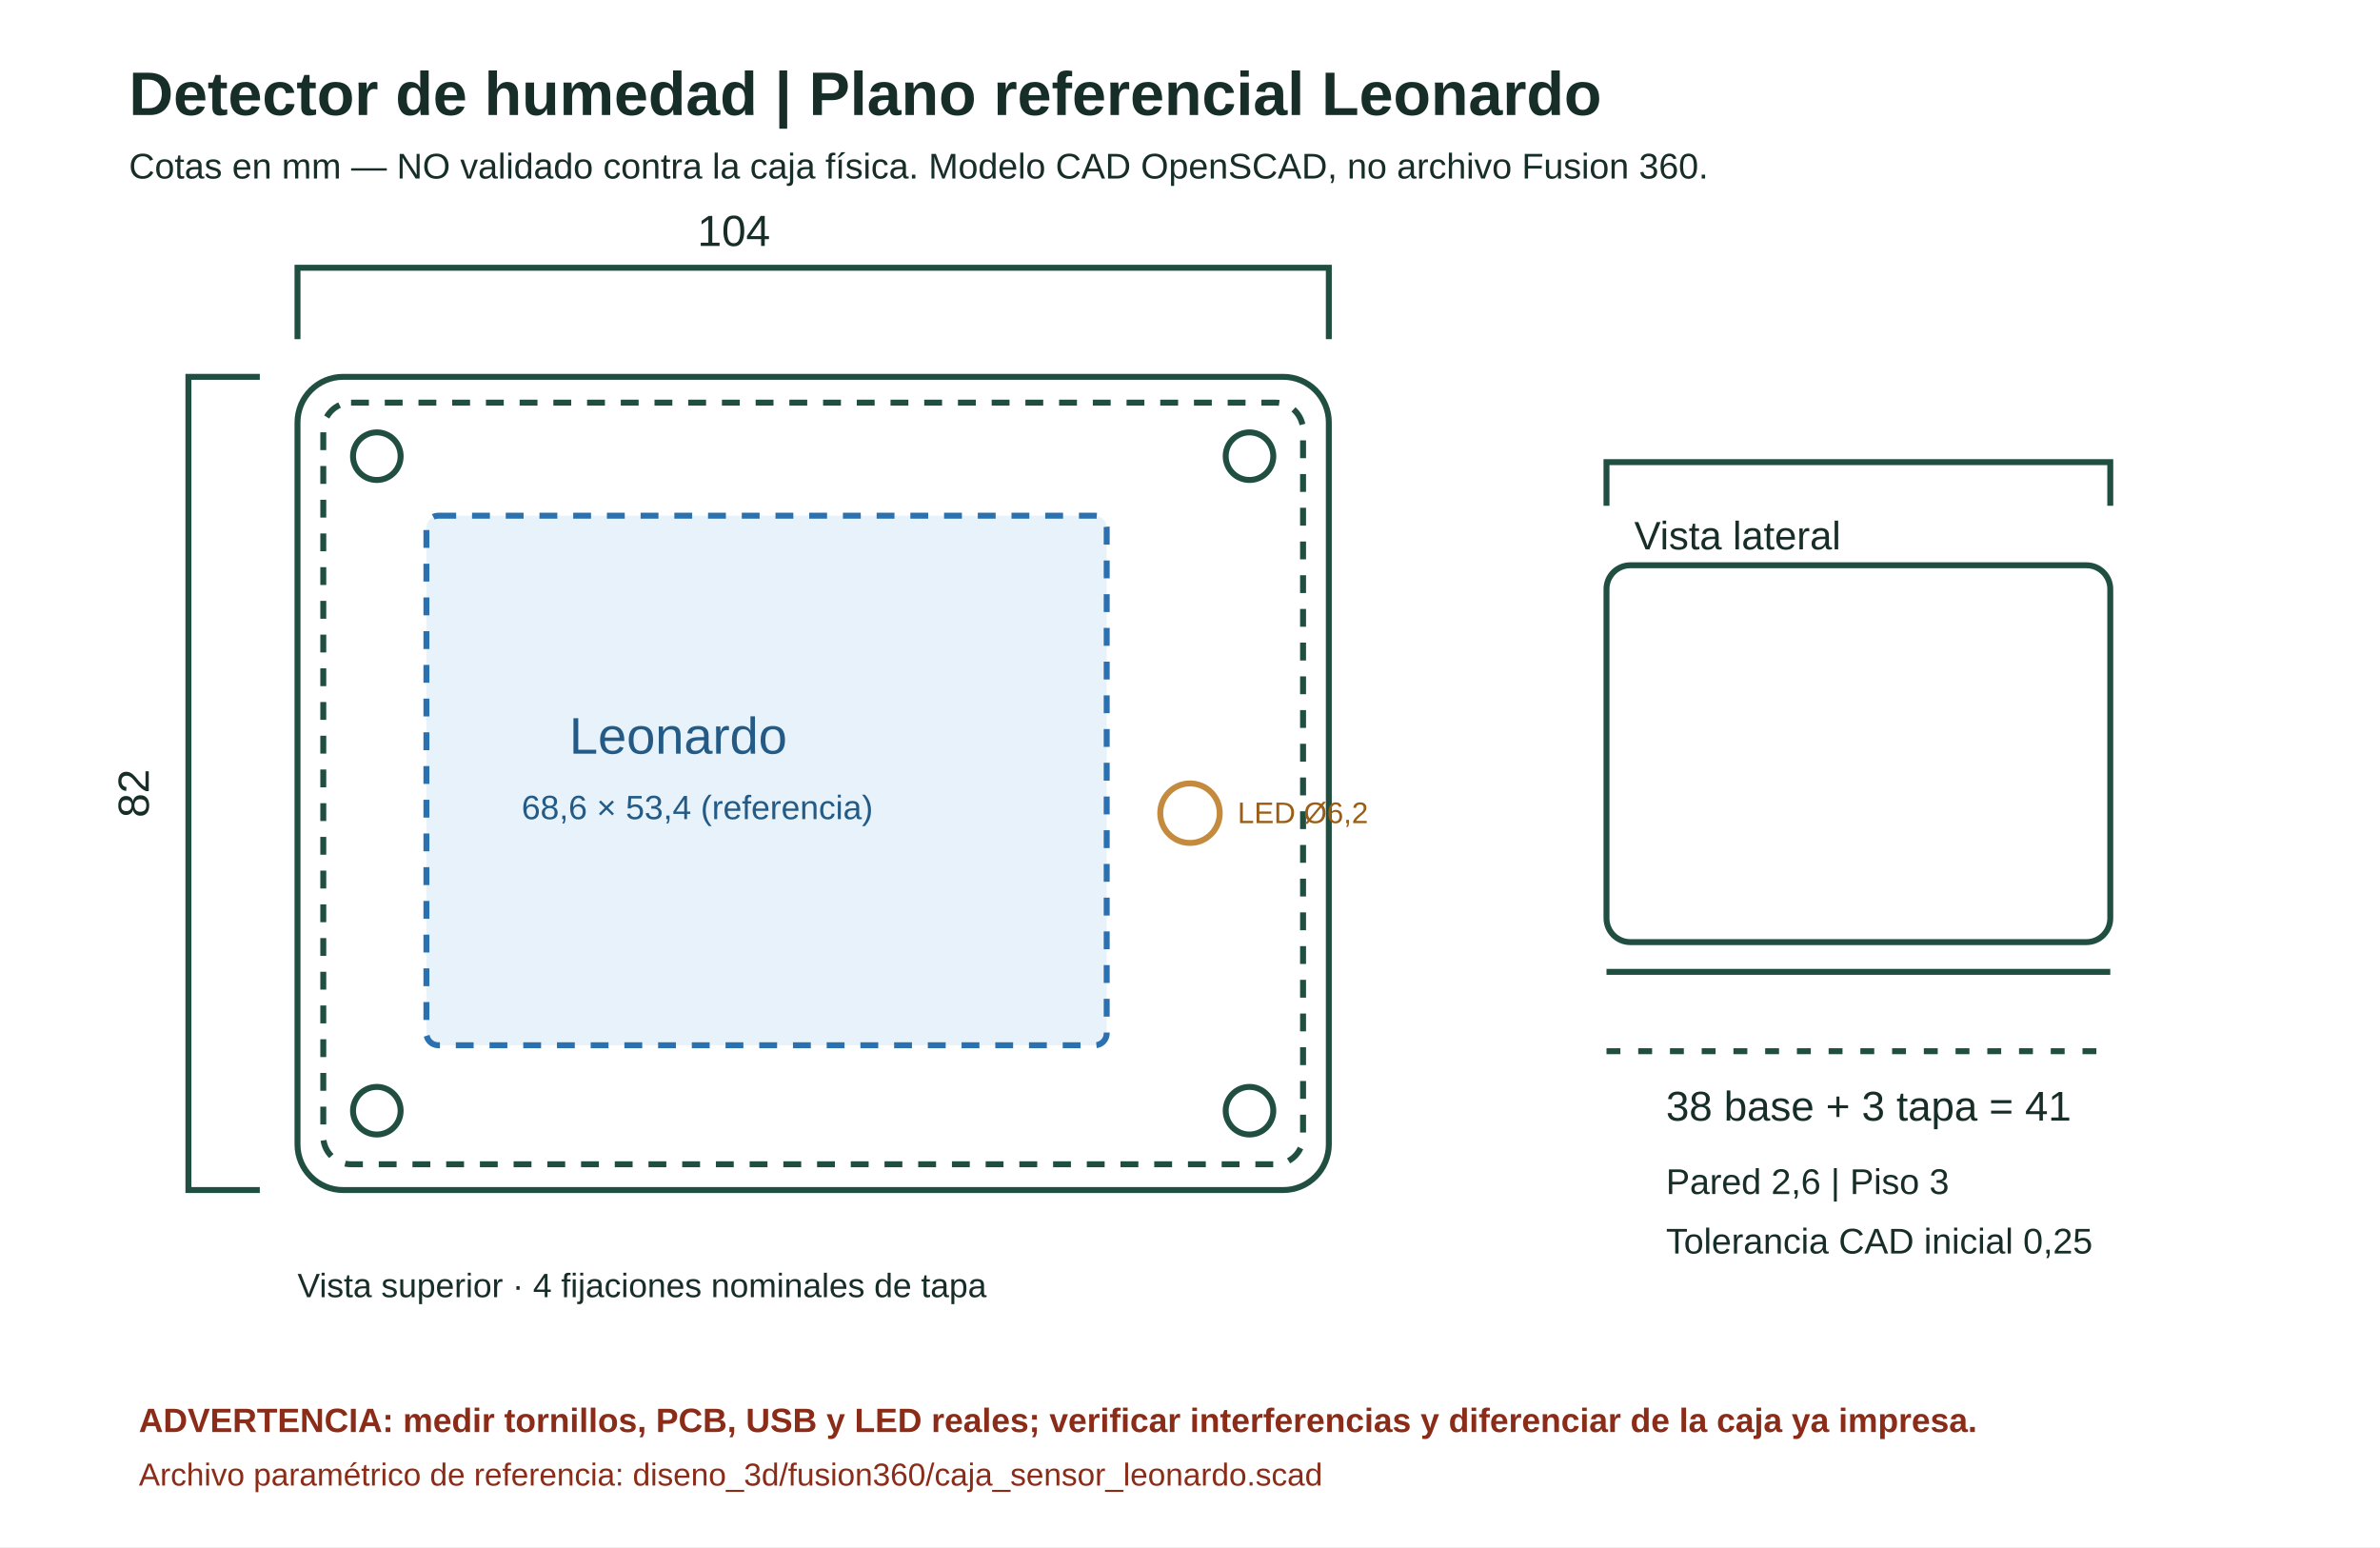
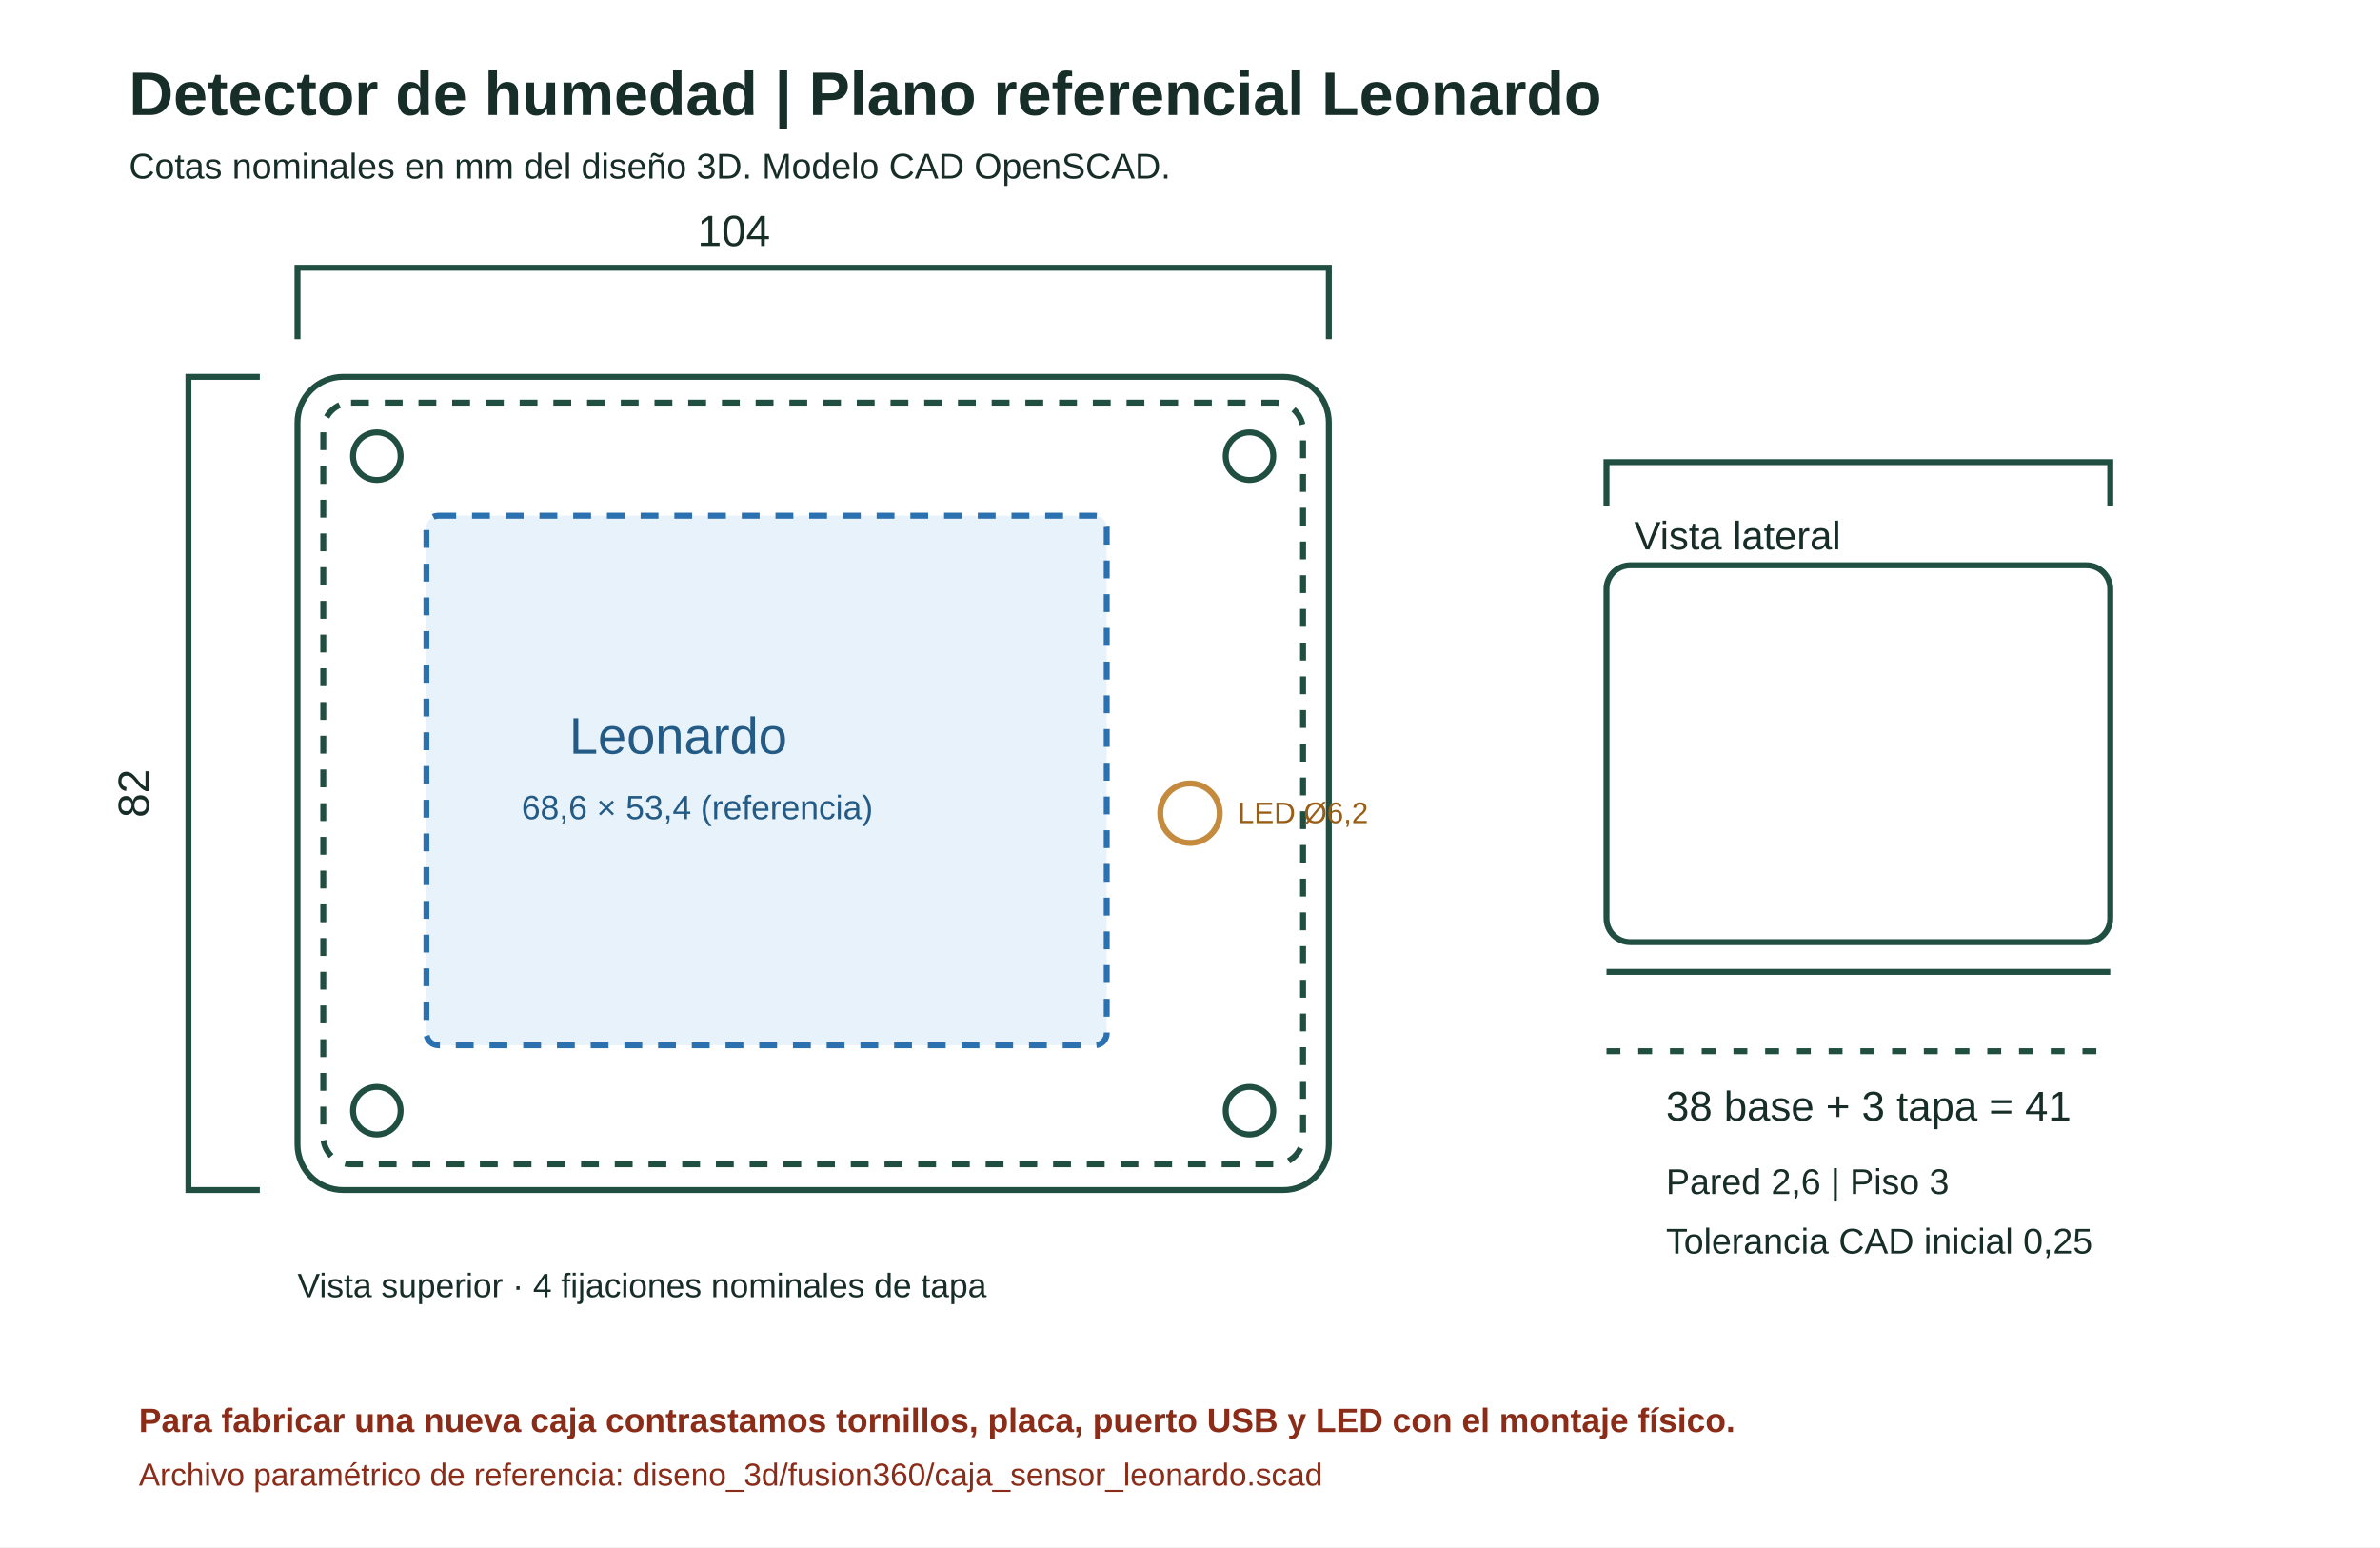
<svg xmlns="http://www.w3.org/2000/svg" width="1200" height="780" viewBox="0 0 1200 780">
  <rect width="1200" height="780" fill="#ffffff" />
  <g font-family="Arial,sans-serif" fill="#172d28">
    <text x="65" y="58" font-size="31" font-weight="bold">Detector de humedad | Plano referencial Leonardo</text>
-     <text x="65" y="90" font-size="18">Cotas en mm — NO validado contra la caja física. Modelo CAD OpenSCAD, no archivo Fusion 360.</text>
+     <text x="65" y="90" font-size="18">Cotas nominales en mm del diseño 3D. Modelo CAD OpenSCAD.</text>
  </g>
  <g stroke="#204f42" fill="none" stroke-width="3">
    <rect x="150" y="190" width="520" height="410" rx="23" />
    <rect x="163" y="203" width="494" height="384" rx="14" stroke-dasharray="9 8" />
    <rect x="215" y="260" width="343" height="267" rx="6" stroke="#2b71af" stroke-dasharray="9 8" fill="#e7f2fa" />
    <circle cx="190" cy="230" r="12" />
    <circle cx="630" cy="230" r="12" />
    <circle cx="190" cy="560" r="12" />
    <circle cx="630" cy="560" r="12" />
    <circle cx="600" cy="410" r="15" stroke="#c48b3f" />
    <path d="M150 171v-36h520v36M131 190H95V600h36" />
    <rect x="810" y="285" width="254" height="190" rx="12" />
    <path d="M810 490h254" />
    <path d="M810 530h254" stroke-dasharray="7 9" />
    <path d="M810 255v-22h254v22" />
  </g>
  <g font-family="Arial,sans-serif" fill="#172d28">
    <text x="370" y="124" text-anchor="middle" font-size="22">104</text>
    <text x="75" y="400" transform="rotate(-90 75 400)" text-anchor="middle" font-size="22">82</text>
    <text x="287" y="380" font-size="26" fill="#235b86">Leonardo</text>
    <text x="263" y="413" font-size="17" fill="#235b86">68,6 × 53,4 (referencia)</text>
    <text x="624" y="415" font-size="15" fill="#995d16">LED Ø6,2</text>
    <text x="824" y="277" font-size="20">Vista lateral</text>
    <text x="840" y="565" font-size="21">38 base + 3 tapa = 41</text>
    <text x="840" y="602" font-size="18">Pared 2,6 | Piso 3</text>
    <text x="840" y="632" font-size="18">Tolerancia CAD inicial 0,25</text>
    <text x="150" y="654" font-size="17">Vista superior · 4 fijaciones nominales de tapa</text>
  </g>
  <g font-family="Arial,sans-serif" fill="#8b2c19">
-     <text x="70" y="722" font-weight="bold" font-size="17">ADVERTENCIA: medir tornillos, PCB, USB y LED reales; verificar interferencias y diferenciar de la caja ya impresa.</text>
+     <text x="70" y="722" font-weight="bold" font-size="17">Para fabricar una nueva caja contrastamos tornillos, placa, puerto USB y LED con el montaje físico.</text>
    <text x="70" y="749" font-size="16">Archivo paramétrico de referencia: diseno_3d/fusion360/caja_sensor_leonardo.scad</text>
  </g>
</svg>
